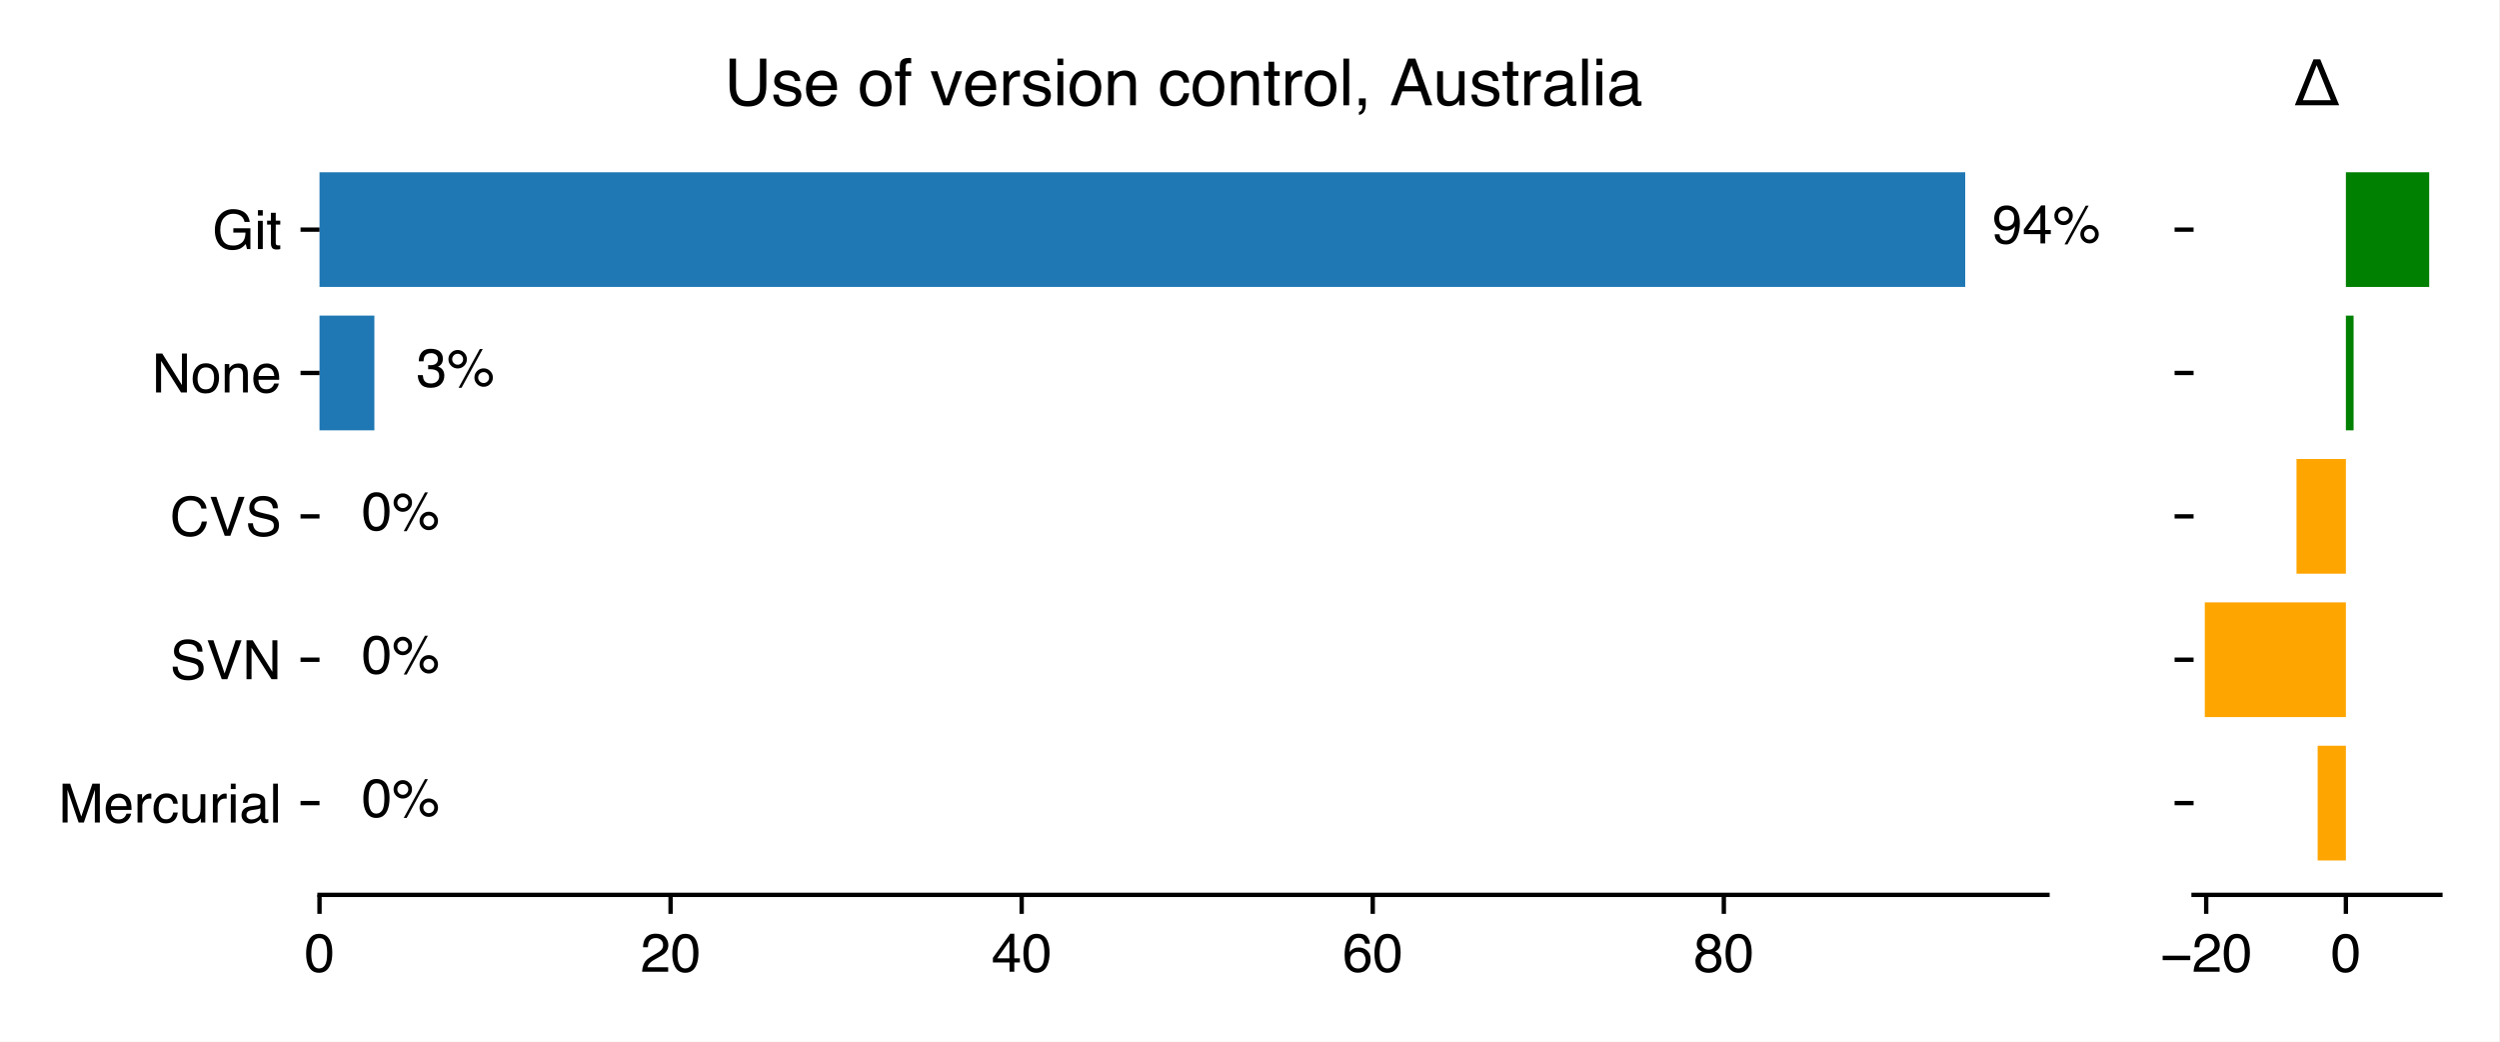
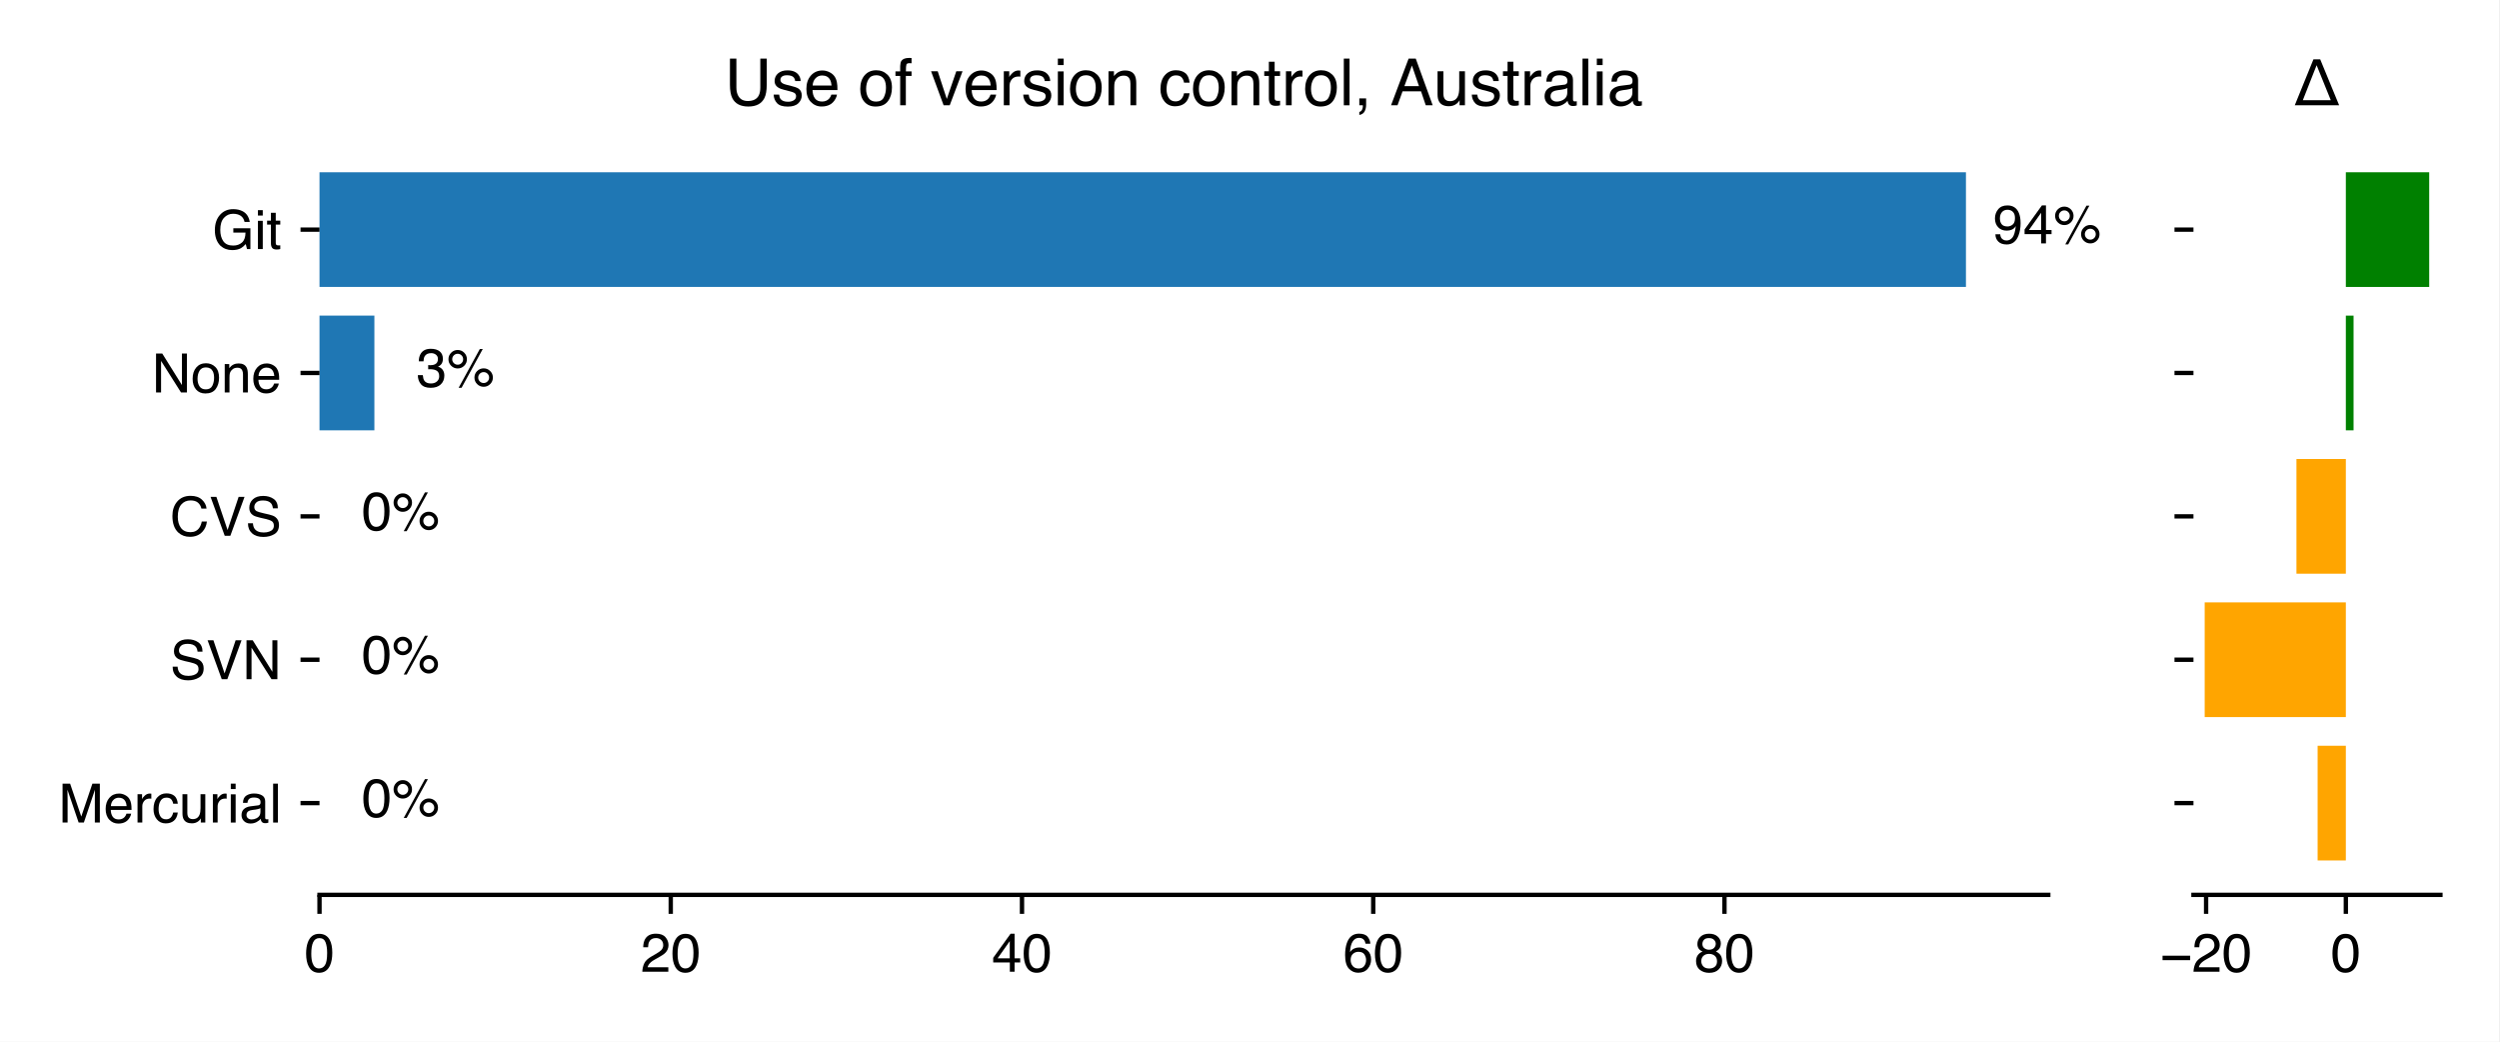
<svg xmlns="http://www.w3.org/2000/svg" xmlns:xlink="http://www.w3.org/1999/xlink" width="460.8pt" height="192pt" viewBox="0 0 460.8 192" version="1.1">
  <defs>
    <style type="text/css">*{stroke-linejoin: round; stroke-linecap: butt}</style>
  </defs>
  <g id="figure_1">
    <g id="patch_1">
      <path d="M 0 192  L 460.8 192  L 460.8 0  L 0 0  z " style="fill: #ffffff" />
    </g>
    <g id="axes_1">
      <g id="patch_2">
-         <path d="M 58.916 164.942  L 377.544 164.942  L 377.544 25.408  L 58.916 25.408  z " style="fill: #ffffff" />
+         <path d="M 58.916 164.942  L 377.688 164.942  L 377.688 25.408  L 58.916 25.408  z " style="fill: #ffffff" />
      </g>
      <g id="patch_3">
-         <path d="M 58.916 158.6  L 58.916 158.6  L 58.916 137.458  L 58.916 137.458  z " clip-path="url(#pb3cb6e4851)" style="fill: #1f77b4" />
+         <path d="M 58.916 158.6  L 58.916 158.6  L 58.916 137.458  L 58.916 137.458  z " clip-path="url(#p56b8ae9298)" style="fill: #1f77b4" />
      </g>
      <g id="patch_4">
-         <path d="M 58.916 132.173  L 58.916 132.173  L 58.916 111.031  L 58.916 111.031  z " clip-path="url(#pb3cb6e4851)" style="fill: #1f77b4" />
+         <path d="M 58.916 132.173  L 58.916 132.173  L 58.916 111.031  L 58.916 111.031  z " clip-path="url(#p56b8ae9298)" style="fill: #1f77b4" />
      </g>
      <g id="patch_5">
-         <path d="M 58.916 105.746  L 58.916 105.746  L 58.916 84.604  L 58.916 84.604  z " clip-path="url(#pb3cb6e4851)" style="fill: #1f77b4" />
+         <path d="M 58.916 105.746  L 58.916 105.746  L 58.916 84.604  L 58.916 84.604  z " clip-path="url(#p56b8ae9298)" style="fill: #1f77b4" />
      </g>
      <g id="patch_6">
-         <path d="M 58.916 79.319  L 69.031 79.319  L 69.031 58.177  L 58.916 58.177  z " clip-path="url(#pb3cb6e4851)" style="fill: #1f77b4" />
+         <path d="M 58.916 79.319  L 69.035 79.319  L 69.035 58.177  L 58.916 58.177  z " clip-path="url(#p56b8ae9298)" style="fill: #1f77b4" />
      </g>
      <g id="patch_7">
-         <path d="M 58.916 52.892  L 362.371 52.892  L 362.371 31.751  L 58.916 31.751  z " clip-path="url(#pb3cb6e4851)" style="fill: #1f77b4" />
+         <path d="M 58.916 52.892  L 362.508 52.892  L 362.508 31.751  L 58.916 31.751  z " clip-path="url(#p56b8ae9298)" style="fill: #1f77b4" />
      </g>
      <g id="matplotlib.axis_1">
        <g id="xtick_1">
          <g id="line2d_1">
            <defs>
              <path id="m4c99cd72f3" d="M 0 0  L 0 3.5  " style="stroke: #000000; stroke-width: 0.8" />
            </defs>
            <g>
              <use xlink:href="#m4c99cd72f3" x="58.916" y="164.942" style="stroke: #000000; stroke-width: 0.8" />
            </g>
          </g>
          <g id="text_1">
            <g transform="translate(56.13516 179.1156)scale(0.1 -0.1)">
              <defs>
                <path id="Helvetica-30" d="M 1731 4475  Q 2600 4475 2988 3759  Q 3288 3206 3288 2244  Q 3288 1331 3016 734  Q 2622 -122 1728 -122  Q 922 -122 528 578  Q 200 1163 200 2147  Q 200 2909 397 3456  Q 766 4475 1731 4475  z M 1725 391  Q 2163 391 2422 778  Q 2681 1166 2681 2222  Q 2681 2984 2493 3476  Q 2306 3969 1766 3969  Q 1269 3969 1039 3501  Q 809 3034 809 2125  Q 809 1441 956 1025  Q 1181 391 1725 391  z " transform="scale(0.015625)" />
              </defs>
              <use xlink:href="#Helvetica-30" />
            </g>
          </g>
        </g>
        <g id="xtick_2">
          <g id="line2d_2">
            <g>
-               <use xlink:href="#m4c99cd72f3" x="123.653" y="164.942" style="stroke: #000000; stroke-width: 0.8" />
+               <use xlink:href="#m4c99cd72f3" x="123.682" y="164.942" style="stroke: #000000; stroke-width: 0.8" />
            </g>
          </g>
          <g id="text_2">
-             <g transform="translate(118.0919 179.1156)scale(0.1 -0.1)">
+             <g transform="translate(118.1212 179.1156)scale(0.1 -0.1)">
              <defs>
                <path id="Helvetica-32" d="M 200 0  Q 231 578 439 1006  Q 647 1434 1250 1784  L 1850 2131  Q 2253 2366 2416 2531  Q 2672 2791 2672 3125  Q 2672 3516 2437 3745  Q 2203 3975 1813 3975  Q 1234 3975 1013 3538  Q 894 3303 881 2888  L 309 2888  Q 319 3472 525 3841  Q 891 4491 1816 4491  Q 2584 4491 2939 4075  Q 3294 3659 3294 3150  Q 3294 2613 2916 2231  Q 2697 2009 2131 1694  L 1703 1456  Q 1397 1288 1222 1134  Q 909 863 828 531  L 3272 531  L 3272 0  L 200 0  z " transform="scale(0.015625)" />
              </defs>
              <use xlink:href="#Helvetica-32" />
              <use xlink:href="#Helvetica-30" x="55.615" />
            </g>
          </g>
        </g>
        <g id="xtick_3">
          <g id="line2d_3">
            <g>
-               <use xlink:href="#m4c99cd72f3" x="188.39" y="164.942" style="stroke: #000000; stroke-width: 0.8" />
+               <use xlink:href="#m4c99cd72f3" x="188.449" y="164.942" style="stroke: #000000; stroke-width: 0.8" />
            </g>
          </g>
          <g id="text_3">
-             <g transform="translate(182.8292 179.1156)scale(0.1 -0.1)">
+             <g transform="translate(182.8876 179.1156)scale(0.1 -0.1)">
              <defs>
                <path id="Helvetica-34" d="M 2116 1584  L 2116 3613  L 681 1584  L 2116 1584  z M 2125 0  L 2125 1094  L 163 1094  L 163 1644  L 2213 4488  L 2688 4488  L 2688 1584  L 3347 1584  L 3347 1094  L 2688 1094  L 2688 0  L 2125 0  z " transform="scale(0.015625)" />
              </defs>
              <use xlink:href="#Helvetica-34" />
              <use xlink:href="#Helvetica-30" x="55.615" />
            </g>
          </g>
        </g>
        <g id="xtick_4">
          <g id="line2d_4">
            <g>
-               <use xlink:href="#m4c99cd72f3" x="253.127" y="164.942" style="stroke: #000000; stroke-width: 0.8" />
+               <use xlink:href="#m4c99cd72f3" x="253.215" y="164.942" style="stroke: #000000; stroke-width: 0.8" />
            </g>
          </g>
          <g id="text_4">
-             <g transform="translate(247.5664 179.1156)scale(0.1 -0.1)">
+             <g transform="translate(247.6541 179.1156)scale(0.1 -0.1)">
              <defs>
                <path id="Helvetica-36" d="M 1872 4494  Q 2622 4494 2917 4105  Q 3213 3716 3213 3303  L 2656 3303  Q 2606 3569 2497 3719  Q 2294 4000 1881 4000  Q 1409 4000 1131 3564  Q 853 3128 822 2316  Q 1016 2600 1309 2741  Q 1578 2866 1909 2866  Q 2472 2866 2890 2506  Q 3309 2147 3309 1434  Q 3309 825 2912 354  Q 2516 -116 1781 -116  Q 1153 -116 697 361  Q 241 838 241 1966  Q 241 2800 444 3381  Q 834 4494 1872 4494  z M 1831 384  Q 2275 384 2495 682  Q 2716 981 2716 1388  Q 2716 1731 2519 2042  Q 2322 2353 1803 2353  Q 1441 2353 1167 2112  Q 894 1872 894 1388  Q 894 963 1142 673  Q 1391 384 1831 384  z " transform="scale(0.015625)" />
              </defs>
              <use xlink:href="#Helvetica-36" />
              <use xlink:href="#Helvetica-30" x="55.615" />
            </g>
          </g>
        </g>
        <g id="xtick_5">
          <g id="line2d_5">
            <g>
-               <use xlink:href="#m4c99cd72f3" x="317.865" y="164.942" style="stroke: #000000; stroke-width: 0.8" />
+               <use xlink:href="#m4c99cd72f3" x="317.982" y="164.942" style="stroke: #000000; stroke-width: 0.8" />
            </g>
          </g>
          <g id="text_5">
-             <g transform="translate(312.3037 179.1156)scale(0.1 -0.1)">
+             <g transform="translate(312.4206 179.1156)scale(0.1 -0.1)">
              <defs>
                <path id="Helvetica-38" d="M 1741 2600  Q 2113 2600 2322 2808  Q 2531 3016 2531 3303  Q 2531 3553 2331 3762  Q 2131 3972 1722 3972  Q 1316 3972 1134 3762  Q 953 3553 953 3272  Q 953 2956 1187 2778  Q 1422 2600 1741 2600  z M 1775 384  Q 2166 384 2423 595  Q 2681 806 2681 1225  Q 2681 1659 2415 1884  Q 2150 2109 1734 2109  Q 1331 2109 1076 1879  Q 822 1650 822 1244  Q 822 894 1055 639  Q 1288 384 1775 384  z M 975 2384  Q 741 2484 609 2619  Q 363 2869 363 3269  Q 363 3769 725 4128  Q 1088 4488 1753 4488  Q 2397 4488 2762 4148  Q 3128 3809 3128 3356  Q 3128 2938 2916 2678  Q 2797 2531 2547 2391  Q 2825 2263 2984 2097  Q 3281 1784 3281 1284  Q 3281 694 2884 283  Q 2488 -128 1763 -128  Q 1109 -128 657 226  Q 206 581 206 1256  Q 206 1653 400 1942  Q 594 2231 975 2384  z " transform="scale(0.015625)" />
              </defs>
              <use xlink:href="#Helvetica-38" />
              <use xlink:href="#Helvetica-30" x="55.615" />
            </g>
          </g>
        </g>
      </g>
      <g id="matplotlib.axis_2">
        <g id="ytick_1">
          <g id="line2d_6">
            <defs>
              <path id="m8e343aef83" d="M 0 0  L -3.5 0  " style="stroke: #000000; stroke-width: 0.8" />
            </defs>
            <g>
              <use xlink:href="#m8e343aef83" x="58.916" y="148.029" style="stroke: #000000; stroke-width: 0.8" />
            </g>
          </g>
          <g id="text_6">
            <g transform="translate(10.8 151.6157)scale(0.1 -0.1)">
              <defs>
                <path id="Helvetica-4d" d="M 472 4591  L 1363 4591  L 2681 709  L 3991 4591  L 4872 4591  L 4872 0  L 4281 0  L 4281 2709  Q 4281 2850 4287 3175  Q 4294 3500 4294 3872  L 2984 0  L 2369 0  L 1050 3872  L 1050 3731  Q 1050 3563 1058 3217  Q 1066 2872 1066 2709  L 1066 0  L 472 0  L 472 4591  z " transform="scale(0.015625)" />
                <path id="Helvetica-65" d="M 1806 3422  Q 2163 3422 2497 3255  Q 2831 3088 3006 2822  Q 3175 2569 3231 2231  Q 3281 2000 3281 1494  L 828 1494  Q 844 984 1069 676  Q 1294 369 1766 369  Q 2206 369 2469 659  Q 2619 828 2681 1050  L 3234 1050  Q 3213 866 3089 639  Q 2966 413 2813 269  Q 2556 19 2178 -69  Q 1975 -119 1719 -119  Q 1094 -119 659 336  Q 225 791 225 1609  Q 225 2416 662 2919  Q 1100 3422 1806 3422  z M 2703 1941  Q 2669 2306 2544 2525  Q 2313 2931 1772 2931  Q 1384 2931 1121 2651  Q 859 2372 844 1941  L 2703 1941  z M 1753 3428  L 1753 3428  z " transform="scale(0.015625)" />
                <path id="Helvetica-72" d="M 428 3347  L 963 3347  L 963 2769  Q 1028 2938 1284 3180  Q 1541 3422 1875 3422  Q 1891 3422 1928 3419  Q 1966 3416 2056 3406  L 2056 2813  Q 2006 2822 1964 2825  Q 1922 2828 1872 2828  Q 1447 2828 1219 2554  Q 991 2281 991 1925  L 991 0  L 428 0  L 428 3347  z " transform="scale(0.015625)" />
                <path id="Helvetica-63" d="M 1703 3444  Q 2269 3444 2623 3169  Q 2978 2894 3050 2222  L 2503 2222  Q 2453 2531 2275 2736  Q 2097 2941 1703 2941  Q 1166 2941 934 2416  Q 784 2075 784 1575  Q 784 1072 996 728  Q 1209 384 1666 384  Q 2016 384 2220 598  Q 2425 813 2503 1184  L 3050 1184  Q 2956 519 2581 211  Q 2206 -97 1622 -97  Q 966 -97 575 383  Q 184 863 184 1581  Q 184 2463 612 2953  Q 1041 3444 1703 3444  z M 1616 3428  L 1616 3428  z " transform="scale(0.015625)" />
                <path id="Helvetica-75" d="M 975 3347  L 975 1125  Q 975 869 1056 706  Q 1206 406 1616 406  Q 2203 406 2416 931  Q 2531 1213 2531 1703  L 2531 3347  L 3094 3347  L 3094 0  L 2563 0  L 2569 494  Q 2459 303 2297 172  Q 1975 -91 1516 -91  Q 800 -91 541 388  Q 400 644 400 1072  L 400 3347  L 975 3347  z M 1747 3428  L 1747 3428  z " transform="scale(0.015625)" />
                <path id="Helvetica-69" d="M 413 3331  L 984 3331  L 984 0  L 413 0  L 413 3331  z M 413 4591  L 984 4591  L 984 3953  L 413 3953  L 413 4591  z " transform="scale(0.015625)" />
                <path id="Helvetica-61" d="M 844 891  Q 844 647 1022 506  Q 1200 366 1444 366  Q 1741 366 2019 503  Q 2488 731 2488 1250  L 2488 1703  Q 2384 1638 2221 1594  Q 2059 1550 1903 1531  L 1563 1488  Q 1256 1447 1103 1359  Q 844 1213 844 891  z M 2206 2028  Q 2400 2053 2466 2191  Q 2503 2266 2503 2406  Q 2503 2694 2298 2823  Q 2094 2953 1713 2953  Q 1272 2953 1088 2716  Q 984 2584 953 2325  L 428 2325  Q 444 2944 830 3186  Q 1216 3428 1725 3428  Q 2316 3428 2684 3203  Q 3050 2978 3050 2503  L 3050 575  Q 3050 488 3086 434  Q 3122 381 3238 381  Q 3275 381 3322 386  Q 3369 391 3422 400  L 3422 -16  Q 3291 -53 3222 -62  Q 3153 -72 3034 -72  Q 2744 -72 2613 134  Q 2544 244 2516 444  Q 2344 219 2022 53  Q 1700 -113 1313 -113  Q 847 -113 551 170  Q 256 453 256 878  Q 256 1344 547 1600  Q 838 1856 1309 1916  L 2206 2028  z M 1741 3428  L 1741 3428  z " transform="scale(0.015625)" />
                <path id="Helvetica-6c" d="M 428 4591  L 991 4591  L 991 0  L 428 0  L 428 4591  z " transform="scale(0.015625)" />
              </defs>
              <use xlink:href="#Helvetica-4d" />
              <use xlink:href="#Helvetica-65" x="83.301" />
              <use xlink:href="#Helvetica-72" x="138.916" />
              <use xlink:href="#Helvetica-63" x="172.217" />
              <use xlink:href="#Helvetica-75" x="222.217" />
              <use xlink:href="#Helvetica-72" x="277.832" />
              <use xlink:href="#Helvetica-69" x="311.133" />
              <use xlink:href="#Helvetica-61" x="333.35" />
              <use xlink:href="#Helvetica-6c" x="388.965" />
            </g>
          </g>
        </g>
        <g id="ytick_2">
          <g id="line2d_7">
            <g>
              <use xlink:href="#m8e343aef83" x="58.916" y="121.602" style="stroke: #000000; stroke-width: 0.8" />
            </g>
          </g>
          <g id="text_7">
            <g transform="translate(31.35312 125.1888)scale(0.1 -0.1)">
              <defs>
                <path id="Helvetica-53" d="M 894 1481  Q 916 1091 1078 847  Q 1388 391 2169 391  Q 2519 391 2806 491  Q 3363 684 3363 1184  Q 3363 1559 3128 1719  Q 2891 1875 2384 1991  L 1763 2131  Q 1153 2269 900 2434  Q 463 2722 463 3294  Q 463 3913 891 4309  Q 1319 4706 2103 4706  Q 2825 4706 3329 4357  Q 3834 4009 3834 3244  L 3250 3244  Q 3203 3613 3050 3809  Q 2766 4169 2084 4169  Q 1534 4169 1293 3937  Q 1053 3706 1053 3400  Q 1053 3063 1334 2906  Q 1519 2806 2169 2656  L 2813 2509  Q 3278 2403 3531 2219  Q 3969 1897 3969 1284  Q 3969 522 3414 194  Q 2859 -134 2125 -134  Q 1269 -134 784 303  Q 300 738 309 1481  L 894 1481  z M 2150 4716  L 2150 4716  z " transform="scale(0.015625)" />
                <path id="Helvetica-56" d="M 850 4591  L 2169 681  L 3472 4591  L 4169 4591  L 2494 0  L 1834 0  L 163 4591  L 850 4591  z " transform="scale(0.015625)" />
                <path id="Helvetica-4e" d="M 488 4591  L 1222 4591  L 3541 872  L 3541 4591  L 4131 4591  L 4131 0  L 3434 0  L 1081 3716  L 1081 0  L 488 0  L 488 4591  z M 2269 4591  L 2269 4591  z " transform="scale(0.015625)" />
              </defs>
              <use xlink:href="#Helvetica-53" />
              <use xlink:href="#Helvetica-56" x="66.699" />
              <use xlink:href="#Helvetica-4e" x="133.398" />
            </g>
          </g>
        </g>
        <g id="ytick_3">
          <g id="line2d_8">
            <g>
              <use xlink:href="#m8e343aef83" x="58.916" y="95.175" style="stroke: #000000; stroke-width: 0.8" />
            </g>
          </g>
          <g id="text_8">
            <g transform="translate(31.35312 98.76188)scale(0.1 -0.1)">
              <defs>
                <path id="Helvetica-43" d="M 2422 4716  Q 3294 4716 3775 4256  Q 4256 3797 4309 3213  L 3703 3213  Q 3600 3656 3292 3915  Q 2984 4175 2428 4175  Q 1750 4175 1333 3698  Q 916 3222 916 2238  Q 916 1431 1292 929  Q 1669 428 2416 428  Q 3103 428 3463 956  Q 3653 1234 3747 1688  L 4353 1688  Q 4272 963 3816 472  Q 3269 -119 2341 -119  Q 1541 -119 997 366  Q 281 1006 281 2344  Q 281 3359 819 4009  Q 1400 4716 2422 4716  z M 2297 4716  L 2297 4716  z " transform="scale(0.015625)" />
              </defs>
              <use xlink:href="#Helvetica-43" />
              <use xlink:href="#Helvetica-56" x="72.217" />
              <use xlink:href="#Helvetica-53" x="138.916" />
            </g>
          </g>
        </g>
        <g id="ytick_4">
          <g id="line2d_9">
            <g>
              <use xlink:href="#m8e343aef83" x="58.916" y="68.748" style="stroke: #000000; stroke-width: 0.8" />
            </g>
          </g>
          <g id="text_9">
            <g transform="translate(28.01094 72.33497)scale(0.1 -0.1)">
              <defs>
                <path id="Helvetica-6f" d="M 1741 363  Q 2300 363 2508 786  Q 2716 1209 2716 1728  Q 2716 2197 2566 2491  Q 2328 2953 1747 2953  Q 1231 2953 997 2559  Q 763 2166 763 1609  Q 763 1075 997 719  Q 1231 363 1741 363  z M 1763 3444  Q 2409 3444 2856 3012  Q 3303 2581 3303 1744  Q 3303 934 2909 406  Q 2516 -122 1688 -122  Q 997 -122 590 345  Q 184 813 184 1600  Q 184 2444 612 2944  Q 1041 3444 1763 3444  z M 1744 3428  L 1744 3428  z " transform="scale(0.015625)" />
                <path id="Helvetica-6e" d="M 413 3347  L 947 3347  L 947 2872  Q 1184 3166 1450 3294  Q 1716 3422 2041 3422  Q 2753 3422 3003 2925  Q 3141 2653 3141 2147  L 3141 0  L 2569 0  L 2569 2109  Q 2569 2416 2478 2603  Q 2328 2916 1934 2916  Q 1734 2916 1606 2875  Q 1375 2806 1200 2600  Q 1059 2434 1017 2257  Q 975 2081 975 1753  L 975 0  L 413 0  L 413 3347  z M 1734 3428  L 1734 3428  z " transform="scale(0.015625)" />
              </defs>
              <use xlink:href="#Helvetica-4e" />
              <use xlink:href="#Helvetica-6f" x="72.217" />
              <use xlink:href="#Helvetica-6e" x="127.832" />
              <use xlink:href="#Helvetica-65" x="183.447" />
            </g>
          </g>
        </g>
        <g id="ytick_5">
          <g id="line2d_10">
            <g>
              <use xlink:href="#m8e343aef83" x="58.916" y="42.321" style="stroke: #000000; stroke-width: 0.8" />
            </g>
          </g>
          <g id="text_10">
            <g transform="translate(39.1375 45.90806)scale(0.1 -0.1)">
              <defs>
                <path id="Helvetica-47" d="M 2472 4709  Q 3119 4709 3591 4459  Q 4275 4100 4428 3200  L 3813 3200  Q 3700 3703 3347 3933  Q 2994 4163 2456 4163  Q 1819 4163 1383 3684  Q 947 3206 947 2259  Q 947 1441 1306 927  Q 1666 413 2478 413  Q 3100 413 3508 773  Q 3916 1134 3925 1941  L 2488 1941  L 2488 2456  L 4503 2456  L 4503 0  L 4103 0  L 3953 591  Q 3638 244 3394 109  Q 2984 -122 2353 -122  Q 1538 -122 950 406  Q 309 1069 309 2225  Q 309 3378 934 4059  Q 1528 4709 2472 4709  z M 2369 4716  L 2369 4716  z " transform="scale(0.015625)" />
                <path id="Helvetica-74" d="M 525 4281  L 1094 4281  L 1094 3347  L 1628 3347  L 1628 2888  L 1094 2888  L 1094 703  Q 1094 528 1213 469  Q 1278 434 1431 434  Q 1472 434 1519 436  Q 1566 438 1628 444  L 1628 0  Q 1531 -28 1426 -40  Q 1322 -53 1200 -53  Q 806 -53 665 148  Q 525 350 525 672  L 525 2888  L 72 2888  L 72 3347  L 525 3347  L 525 4281  z " transform="scale(0.015625)" />
              </defs>
              <use xlink:href="#Helvetica-47" />
              <use xlink:href="#Helvetica-69" x="77.783" />
              <use xlink:href="#Helvetica-74" x="100" />
            </g>
          </g>
        </g>
      </g>
      <g id="patch_8">
-         <path d="M 58.916 164.942  L 377.544 164.942  " style="fill: none; stroke: #000000; stroke-width: 0.8; stroke-linejoin: miter; stroke-linecap: square" />
+         <path d="M 58.916 164.942  L 377.688 164.942  " style="fill: none; stroke: #000000; stroke-width: 0.8; stroke-linejoin: miter; stroke-linecap: square" />
      </g>
      <g id="text_11">
        <g transform="translate(66.68906 150.5735)scale(0.1 -0.1)">
          <defs>
            <path id="Helvetica-25" d="M 4363 2175  Q 4813 2175 5131 1856  Q 5450 1538 5450 1088  Q 5450 638 5131 319  Q 4813 0 4363 0  Q 3909 0 3590 319  Q 3272 638 3272 1088  Q 3272 1538 3590 1856  Q 3909 2175 4363 2175  z M 3909 4456  L 4256 4456  L 1753 -119  L 1406 -119  L 3909 4456  z M 1294 2606  Q 1563 2606 1752 2795  Q 1941 2984 1941 3250  Q 1941 3516 1752 3705  Q 1563 3894 1294 3894  Q 1028 3894 839 3706  Q 650 3519 650 3250  Q 650 2984 839 2795  Q 1028 2606 1294 2606  z M 1294 4341  Q 1747 4341 2065 4020  Q 2384 3700 2384 3250  Q 2384 2800 2065 2481  Q 1747 2163 1294 2163  Q 844 2163 525 2481  Q 206 2800 206 3250  Q 206 3700 525 4020  Q 844 4341 1294 4341  z M 4363 444  Q 4628 444 4817 633  Q 5006 822 5006 1088  Q 5006 1353 4817 1542  Q 4628 1731 4363 1731  Q 4094 1731 3905 1542  Q 3716 1353 3716 1088  Q 3716 822 3905 633  Q 4094 444 4363 444  z " transform="scale(0.015625)" />
          </defs>
          <use xlink:href="#Helvetica-30" />
          <use xlink:href="#Helvetica-25" x="55.615" />
        </g>
      </g>
      <g id="text_12">
        <g transform="translate(66.68906 124.1466)scale(0.1 -0.1)">
          <use xlink:href="#Helvetica-30" />
          <use xlink:href="#Helvetica-25" x="55.615" />
        </g>
      </g>
      <g id="text_13">
        <g transform="translate(66.68906 97.71969)scale(0.1 -0.1)">
          <use xlink:href="#Helvetica-30" />
          <use xlink:href="#Helvetica-25" x="55.615" />
        </g>
      </g>
      <g id="text_14">
-         <g transform="translate(76.80426 71.29278)scale(0.1 -0.1)">
+         <g transform="translate(76.80882 71.29278)scale(0.1 -0.1)">
          <defs>
            <path id="Helvetica-33" d="M 1663 -122  Q 869 -122 511 314  Q 153 750 153 1375  L 741 1375  Q 778 941 903 744  Q 1122 391 1694 391  Q 2138 391 2406 628  Q 2675 866 2675 1241  Q 2675 1703 2392 1887  Q 2109 2072 1606 2072  Q 1550 2072 1492 2070  Q 1434 2069 1375 2066  L 1375 2563  Q 1463 2553 1522 2550  Q 1581 2547 1650 2547  Q 1966 2547 2169 2647  Q 2525 2822 2525 3272  Q 2525 3606 2287 3787  Q 2050 3969 1734 3969  Q 1172 3969 956 3594  Q 838 3388 822 3006  L 266 3006  Q 266 3506 466 3856  Q 809 4481 1675 4481  Q 2359 4481 2734 4176  Q 3109 3872 3109 3294  Q 3109 2881 2888 2625  Q 2750 2466 2531 2375  Q 2884 2278 3082 2001  Q 3281 1725 3281 1325  Q 3281 684 2859 281  Q 2438 -122 1663 -122  z " transform="scale(0.015625)" />
          </defs>
          <use xlink:href="#Helvetica-33" />
          <use xlink:href="#Helvetica-25" x="55.615" />
        </g>
      </g>
      <g id="text_15">
-         <g transform="translate(367.3644 44.86588)scale(0.1 -0.1)">
+         <g transform="translate(367.5014 44.86588)scale(0.1 -0.1)">
          <defs>
            <path id="Helvetica-39" d="M 850 1081  Q 875 616 1209 438  Q 1381 344 1597 344  Q 2000 344 2284 680  Q 2569 1016 2688 2044  Q 2500 1747 2223 1626  Q 1947 1506 1628 1506  Q 981 1506 604 1909  Q 228 2313 228 2947  Q 228 3556 600 4018  Q 972 4481 1697 4481  Q 2675 4481 3047 3600  Q 3253 3116 3253 2388  Q 3253 1566 3006 931  Q 2597 -125 1619 -125  Q 963 -125 622 219  Q 281 563 281 1081  L 850 1081  z M 1703 2000  Q 2038 2000 2314 2220  Q 2591 2441 2591 2991  Q 2591 3484 2342 3726  Q 2094 3969 1709 3969  Q 1297 3969 1055 3692  Q 813 3416 813 2953  Q 813 2516 1025 2258  Q 1238 2000 1703 2000  z " transform="scale(0.015625)" />
          </defs>
          <use xlink:href="#Helvetica-39" />
          <use xlink:href="#Helvetica-34" x="55.615" />
          <use xlink:href="#Helvetica-25" x="111.23" />
        </g>
      </g>
      <g id="text_16">
-         <g transform="translate(133.5315 19.40812)scale(0.12 -0.12)">
+         <g transform="translate(133.6034 19.40812)scale(0.12 -0.12)">
          <defs>
            <path id="Helvetica-55" d="M 1163 4591  L 1163 1753  Q 1163 1253 1350 922  Q 1628 422 2288 422  Q 3078 422 3363 963  Q 3516 1256 3516 1753  L 3516 4591  L 4147 4591  L 4147 2013  Q 4147 1166 3919 709  Q 3500 -122 2338 -122  Q 1175 -122 759 709  Q 531 1166 531 2013  L 531 4591  L 1163 4591  z M 2341 4591  L 2341 4591  z " transform="scale(0.015625)" />
            <path id="Helvetica-73" d="M 747 1050  Q 772 769 888 619  Q 1100 347 1625 347  Q 1938 347 2175 483  Q 2413 619 2413 903  Q 2413 1119 2222 1231  Q 2100 1300 1741 1391  L 1294 1503  Q 866 1609 663 1741  Q 300 1969 300 2372  Q 300 2847 642 3140  Q 984 3434 1563 3434  Q 2319 3434 2653 2991  Q 2863 2709 2856 2384  L 2325 2384  Q 2309 2575 2191 2731  Q 1997 2953 1519 2953  Q 1200 2953 1036 2831  Q 872 2709 872 2509  Q 872 2291 1088 2159  Q 1213 2081 1456 2022  L 1828 1931  Q 2434 1784 2641 1647  Q 2969 1431 2969 969  Q 2969 522 2630 197  Q 2291 -128 1597 -128  Q 850 -128 539 211  Q 228 550 206 1050  L 747 1050  z M 1578 3428  L 1578 3428  z " transform="scale(0.015625)" />
            <path id="Helvetica-20" transform="scale(0.015625)" />
            <path id="Helvetica-66" d="M 553 3856  Q 566 4206 675 4369  Q 872 4656 1434 4656  Q 1488 4656 1544 4653  Q 1600 4650 1672 4644  L 1672 4131  Q 1584 4138 1545 4139  Q 1506 4141 1472 4141  Q 1216 4141 1166 4008  Q 1116 3875 1116 3331  L 1672 3331  L 1672 2888  L 1109 2888  L 1109 0  L 553 0  L 553 2888  L 88 2888  L 88 3331  L 553 3331  L 553 3856  z " transform="scale(0.015625)" />
            <path id="Helvetica-76" d="M 688 3347  L 1581 622  L 2516 3347  L 3131 3347  L 1869 0  L 1269 0  L 34 3347  L 688 3347  z " transform="scale(0.015625)" />
            <path id="Helvetica-2c" d="M 531 -653  Q 747 -616 834 -350  Q 881 -209 881 -78  Q 881 -56 879 -39  Q 878 -22 872 0  L 531 0  L 531 681  L 1200 681  L 1200 50  Q 1200 -322 1050 -603  Q 900 -884 531 -950  L 531 -653  z " transform="scale(0.015625)" />
            <path id="Helvetica-41" d="M 2844 1881  L 2147 3909  L 1406 1881  L 2844 1881  z M 1822 4591  L 2525 4591  L 4191 0  L 3509 0  L 3044 1375  L 1228 1375  L 731 0  L 94 0  L 1822 4591  z " transform="scale(0.015625)" />
          </defs>
          <use xlink:href="#Helvetica-55" />
          <use xlink:href="#Helvetica-73" x="72.217" />
          <use xlink:href="#Helvetica-65" x="122.217" />
          <use xlink:href="#Helvetica-20" x="177.832" />
          <use xlink:href="#Helvetica-6f" x="205.615" />
          <use xlink:href="#Helvetica-66" x="261.23" />
          <use xlink:href="#Helvetica-20" x="289.014" />
          <use xlink:href="#Helvetica-76" x="316.797" />
          <use xlink:href="#Helvetica-65" x="366.797" />
          <use xlink:href="#Helvetica-72" x="422.412" />
          <use xlink:href="#Helvetica-73" x="455.713" />
          <use xlink:href="#Helvetica-69" x="505.713" />
          <use xlink:href="#Helvetica-6f" x="527.93" />
          <use xlink:href="#Helvetica-6e" x="583.545" />
          <use xlink:href="#Helvetica-20" x="639.16" />
          <use xlink:href="#Helvetica-63" x="666.943" />
          <use xlink:href="#Helvetica-6f" x="716.943" />
          <use xlink:href="#Helvetica-6e" x="772.559" />
          <use xlink:href="#Helvetica-74" x="828.174" />
          <use xlink:href="#Helvetica-72" x="855.957" />
          <use xlink:href="#Helvetica-6f" x="889.258" />
          <use xlink:href="#Helvetica-6c" x="944.873" />
          <use xlink:href="#Helvetica-2c" x="967.09" />
          <use xlink:href="#Helvetica-20" x="994.873" />
          <use xlink:href="#Helvetica-41" x="1022.656" />
          <use xlink:href="#Helvetica-75" x="1089.355" />
          <use xlink:href="#Helvetica-73" x="1144.971" />
          <use xlink:href="#Helvetica-74" x="1194.971" />
          <use xlink:href="#Helvetica-72" x="1222.754" />
          <use xlink:href="#Helvetica-61" x="1256.055" />
          <use xlink:href="#Helvetica-6c" x="1311.67" />
          <use xlink:href="#Helvetica-69" x="1333.887" />
          <use xlink:href="#Helvetica-61" x="1356.104" />
        </g>
      </g>
    </g>
    <g id="axes_2">
      <g id="patch_9">
-         <path d="M 404.482 164.942  L 450 164.942  L 450 25.408  L 404.482 25.408  z " style="fill: #ffffff" />
+         <path d="M 404.461 164.942  L 450 164.942  L 450 25.408  L 404.461 25.408  z " style="fill: #ffffff" />
      </g>
      <g id="patch_10">
-         <path d="M 432.566 158.6  L 427.363 158.6  L 427.363 137.458  L 432.566 137.458  z " clip-path="url(#padc96b9187)" style="fill: #ffa500" />
+         <path d="M 432.558 158.6  L 427.353 158.6  L 427.353 137.458  L 432.558 137.458  z " clip-path="url(#p9dd1ee9c61)" style="fill: #ffa500" />
      </g>
      <g id="patch_11">
-         <path d="M 432.566 132.173  L 406.551 132.173  L 406.551 111.031  L 432.566 111.031  z " clip-path="url(#padc96b9187)" style="fill: #ffa500" />
+         <path d="M 432.558 132.173  L 406.531 132.173  L 406.531 111.031  L 432.558 111.031  z " clip-path="url(#p9dd1ee9c61)" style="fill: #ffa500" />
      </g>
      <g id="patch_12">
-         <path d="M 432.566 105.746  L 423.46 105.746  L 423.46 84.604  L 432.566 84.604  z " clip-path="url(#padc96b9187)" style="fill: #ffa500" />
+         <path d="M 432.558 105.746  L 423.449 105.746  L 423.449 84.604  L 432.558 84.604  z " clip-path="url(#p9dd1ee9c61)" style="fill: #ffa500" />
      </g>
      <g id="patch_13">
-         <path d="M 432.566 79.319  L 433.988 79.319  L 433.988 58.177  L 432.566 58.177  z " clip-path="url(#padc96b9187)" style="fill: #008000" />
+         <path d="M 432.558 79.319  L 433.981 79.319  L 433.981 58.177  L 432.558 58.177  z " clip-path="url(#p9dd1ee9c61)" style="fill: #008000" />
      </g>
      <g id="patch_14">
-         <path d="M 432.566 52.892  L 447.931 52.892  L 447.931 31.751  L 432.566 31.751  z " clip-path="url(#padc96b9187)" style="fill: #008000" />
+         <path d="M 432.558 52.892  L 447.93 52.892  L 447.93 31.751  L 432.558 31.751  z " clip-path="url(#p9dd1ee9c61)" style="fill: #008000" />
      </g>
      <g id="matplotlib.axis_3">
        <g id="xtick_6">
          <g id="line2d_11">
            <g>
-               <use xlink:href="#m4c99cd72f3" x="406.811" y="164.942" style="stroke: #000000; stroke-width: 0.8" />
+               <use xlink:href="#m4c99cd72f3" x="406.791" y="164.942" style="stroke: #000000; stroke-width: 0.8" />
            </g>
          </g>
          <g id="text_17">
-             <g transform="translate(398.3295 179.1156)scale(0.1 -0.1)">
+             <g transform="translate(398.31 179.1156)scale(0.1 -0.1)">
              <defs>
                <path id="Helvetica-2212" d="M 3547 1894  L 3547 1369  L 288 1369  L 288 1894  L 3547 1894  z " transform="scale(0.015625)" />
              </defs>
              <use xlink:href="#Helvetica-2212" />
              <use xlink:href="#Helvetica-32" x="58.398" />
              <use xlink:href="#Helvetica-30" x="114.014" />
            </g>
          </g>
        </g>
        <g id="xtick_7">
          <g id="line2d_12">
            <g>
-               <use xlink:href="#m4c99cd72f3" x="432.566" y="164.942" style="stroke: #000000; stroke-width: 0.8" />
+               <use xlink:href="#m4c99cd72f3" x="432.558" y="164.942" style="stroke: #000000; stroke-width: 0.8" />
            </g>
          </g>
          <g id="text_18">
-             <g transform="translate(429.7853 179.1156)scale(0.1 -0.1)">
+             <g transform="translate(429.7774 179.1156)scale(0.1 -0.1)">
              <use xlink:href="#Helvetica-30" />
            </g>
          </g>
        </g>
      </g>
      <g id="matplotlib.axis_4">
        <g id="ytick_6">
          <g id="line2d_13">
            <g>
-               <use xlink:href="#m8e343aef83" x="404.482" y="148.029" style="stroke: #000000; stroke-width: 0.8" />
+               <use xlink:href="#m8e343aef83" x="404.461" y="148.029" style="stroke: #000000; stroke-width: 0.8" />
            </g>
          </g>
        </g>
        <g id="ytick_7">
          <g id="line2d_14">
            <g>
-               <use xlink:href="#m8e343aef83" x="404.482" y="121.602" style="stroke: #000000; stroke-width: 0.8" />
+               <use xlink:href="#m8e343aef83" x="404.461" y="121.602" style="stroke: #000000; stroke-width: 0.8" />
            </g>
          </g>
        </g>
        <g id="ytick_8">
          <g id="line2d_15">
            <g>
-               <use xlink:href="#m8e343aef83" x="404.482" y="95.175" style="stroke: #000000; stroke-width: 0.8" />
+               <use xlink:href="#m8e343aef83" x="404.461" y="95.175" style="stroke: #000000; stroke-width: 0.8" />
            </g>
          </g>
        </g>
        <g id="ytick_9">
          <g id="line2d_16">
            <g>
-               <use xlink:href="#m8e343aef83" x="404.482" y="68.748" style="stroke: #000000; stroke-width: 0.8" />
+               <use xlink:href="#m8e343aef83" x="404.461" y="68.748" style="stroke: #000000; stroke-width: 0.8" />
            </g>
          </g>
        </g>
        <g id="ytick_10">
          <g id="line2d_17">
            <g>
-               <use xlink:href="#m8e343aef83" x="404.482" y="42.321" style="stroke: #000000; stroke-width: 0.8" />
+               <use xlink:href="#m8e343aef83" x="404.461" y="42.321" style="stroke: #000000; stroke-width: 0.8" />
            </g>
          </g>
        </g>
      </g>
      <g id="patch_15">
-         <path d="M 404.482 164.942  L 450 164.942  " style="fill: none; stroke: #000000; stroke-width: 0.8; stroke-linejoin: miter; stroke-linecap: square" />
+         <path d="M 404.461 164.942  L 450 164.942  " style="fill: none; stroke: #000000; stroke-width: 0.8; stroke-linejoin: miter; stroke-linecap: square" />
      </g>
      <g id="text_19">
-         <g transform="translate(422.9077 19.40812)scale(0.12 -0.12)">
+         <g transform="translate(422.8974 19.40812)scale(0.12 -0.12)">
          <defs>
            <path id="Helvetica-394" d="M 922 500  L 3672 500  L 2278 3941  L 922 500  z M 1966 4519  L 2631 4519  L 4494 0  L 128 0  L 1966 4519  z " transform="scale(0.015625)" />
          </defs>
          <use xlink:href="#Helvetica-394" />
        </g>
      </g>
    </g>
  </g>
  <defs>
-     <clipPath id="pb3cb6e4851">
-       <rect x="58.916" y="25.408" width="318.629" height="139.534" />
+     <clipPath id="p56b8ae9298">
+       <rect x="58.916" y="25.408" width="318.772" height="139.534" />
    </clipPath>
-     <clipPath id="padc96b9187">
-       <rect x="404.482" y="25.408" width="45.518" height="139.534" />
+     <clipPath id="p9dd1ee9c61">
+       <rect x="404.461" y="25.408" width="45.539" height="139.534" />
    </clipPath>
  </defs>
</svg>
